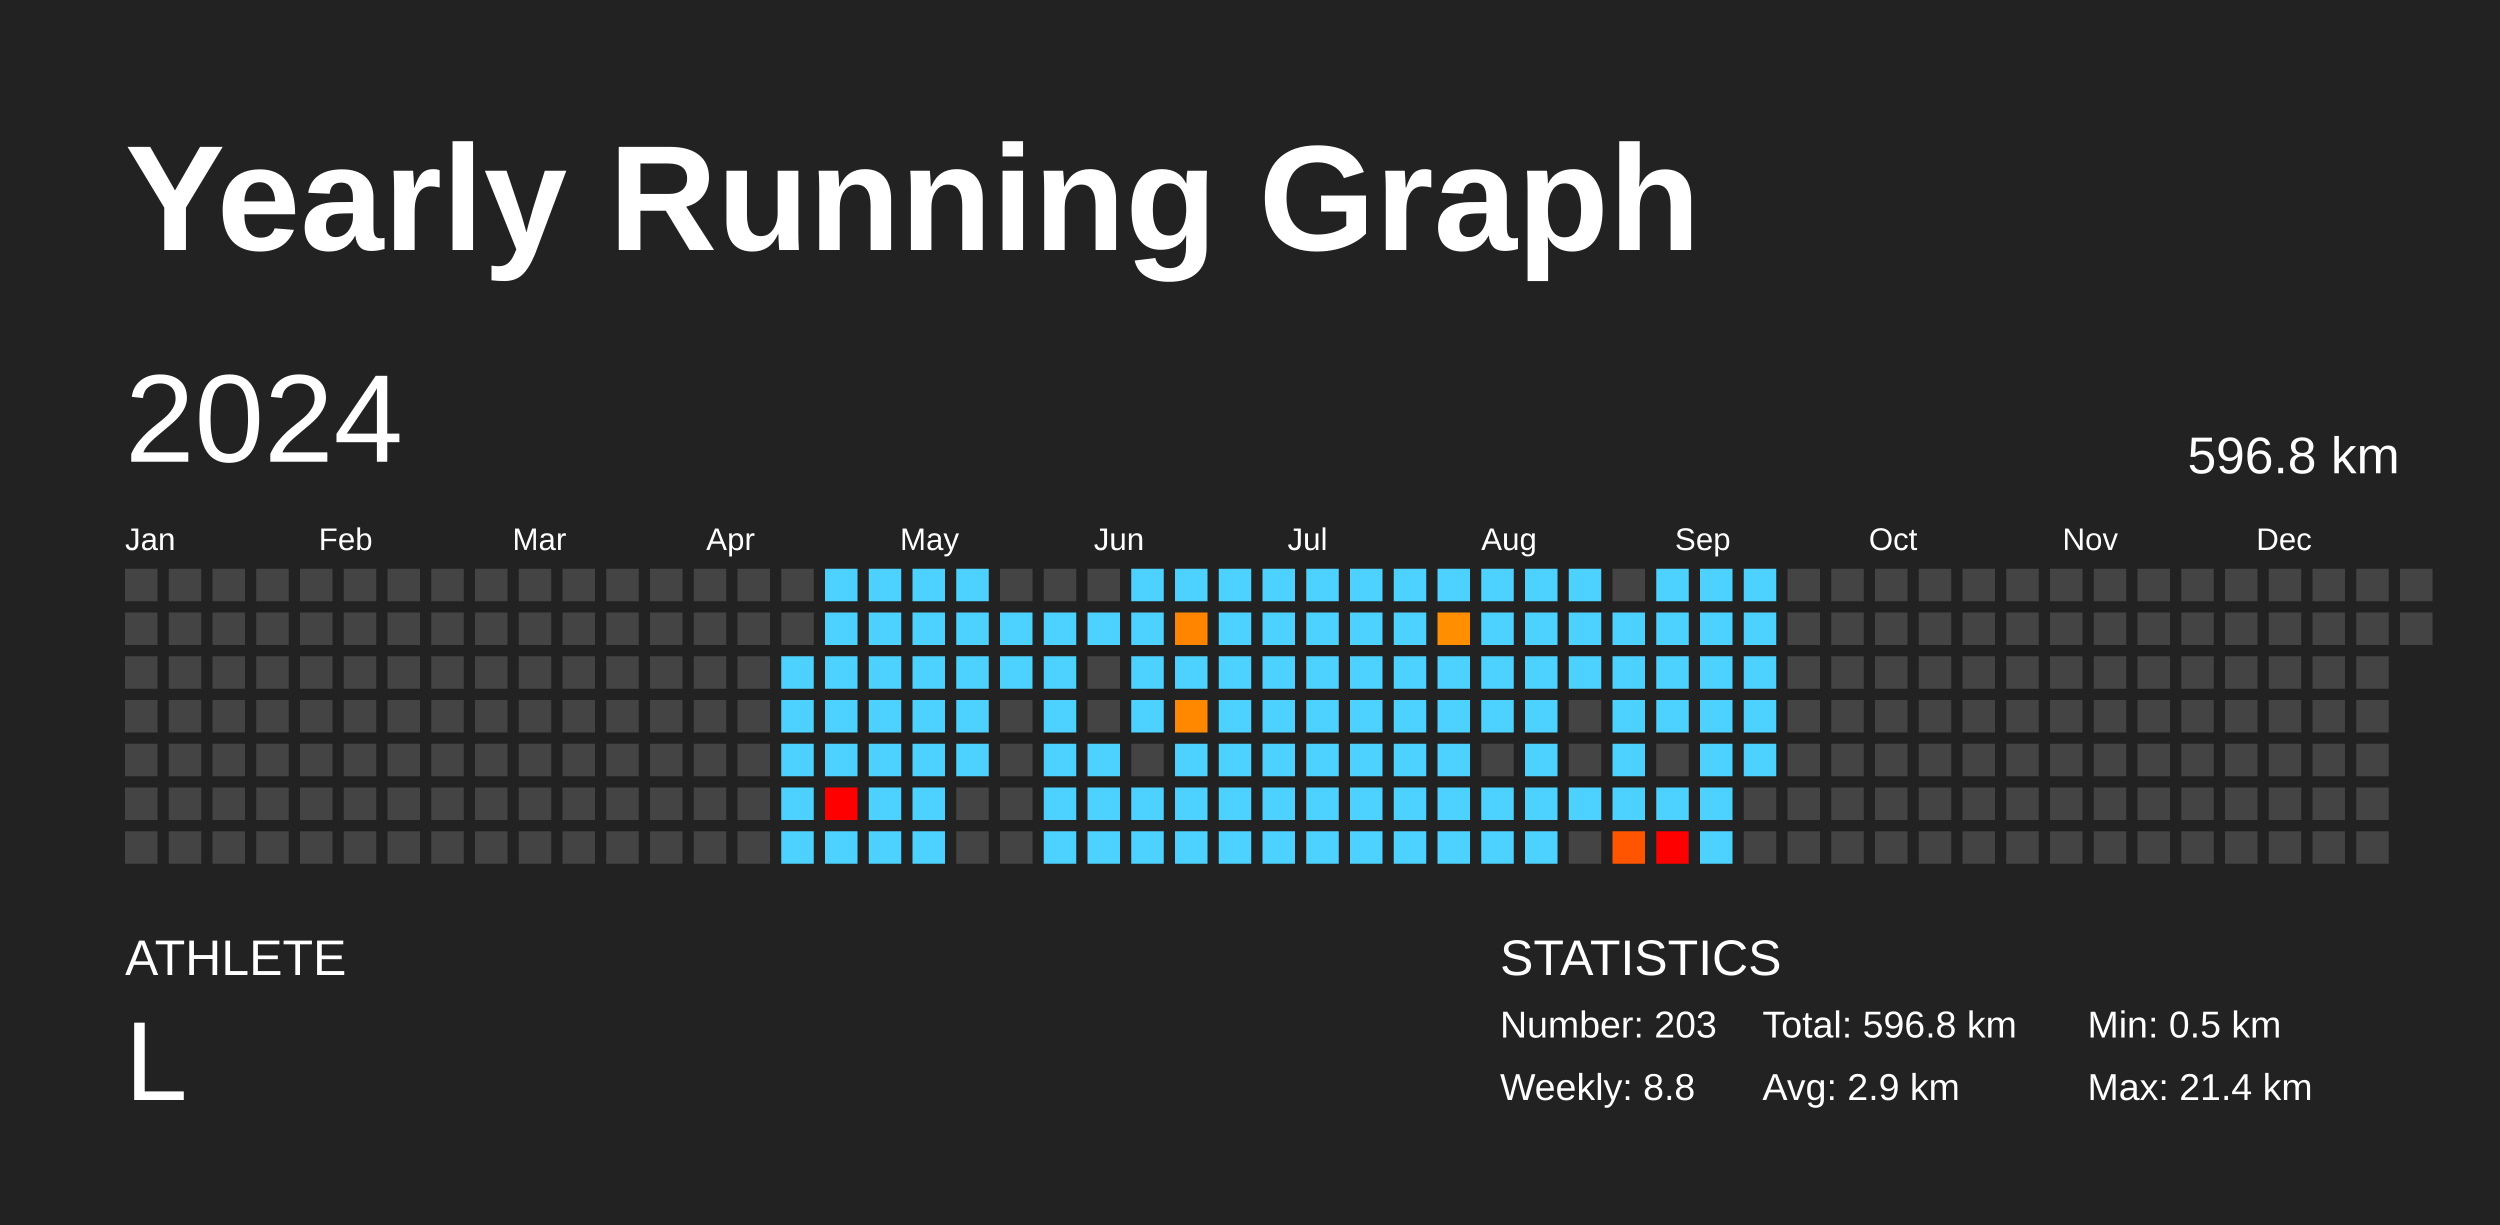
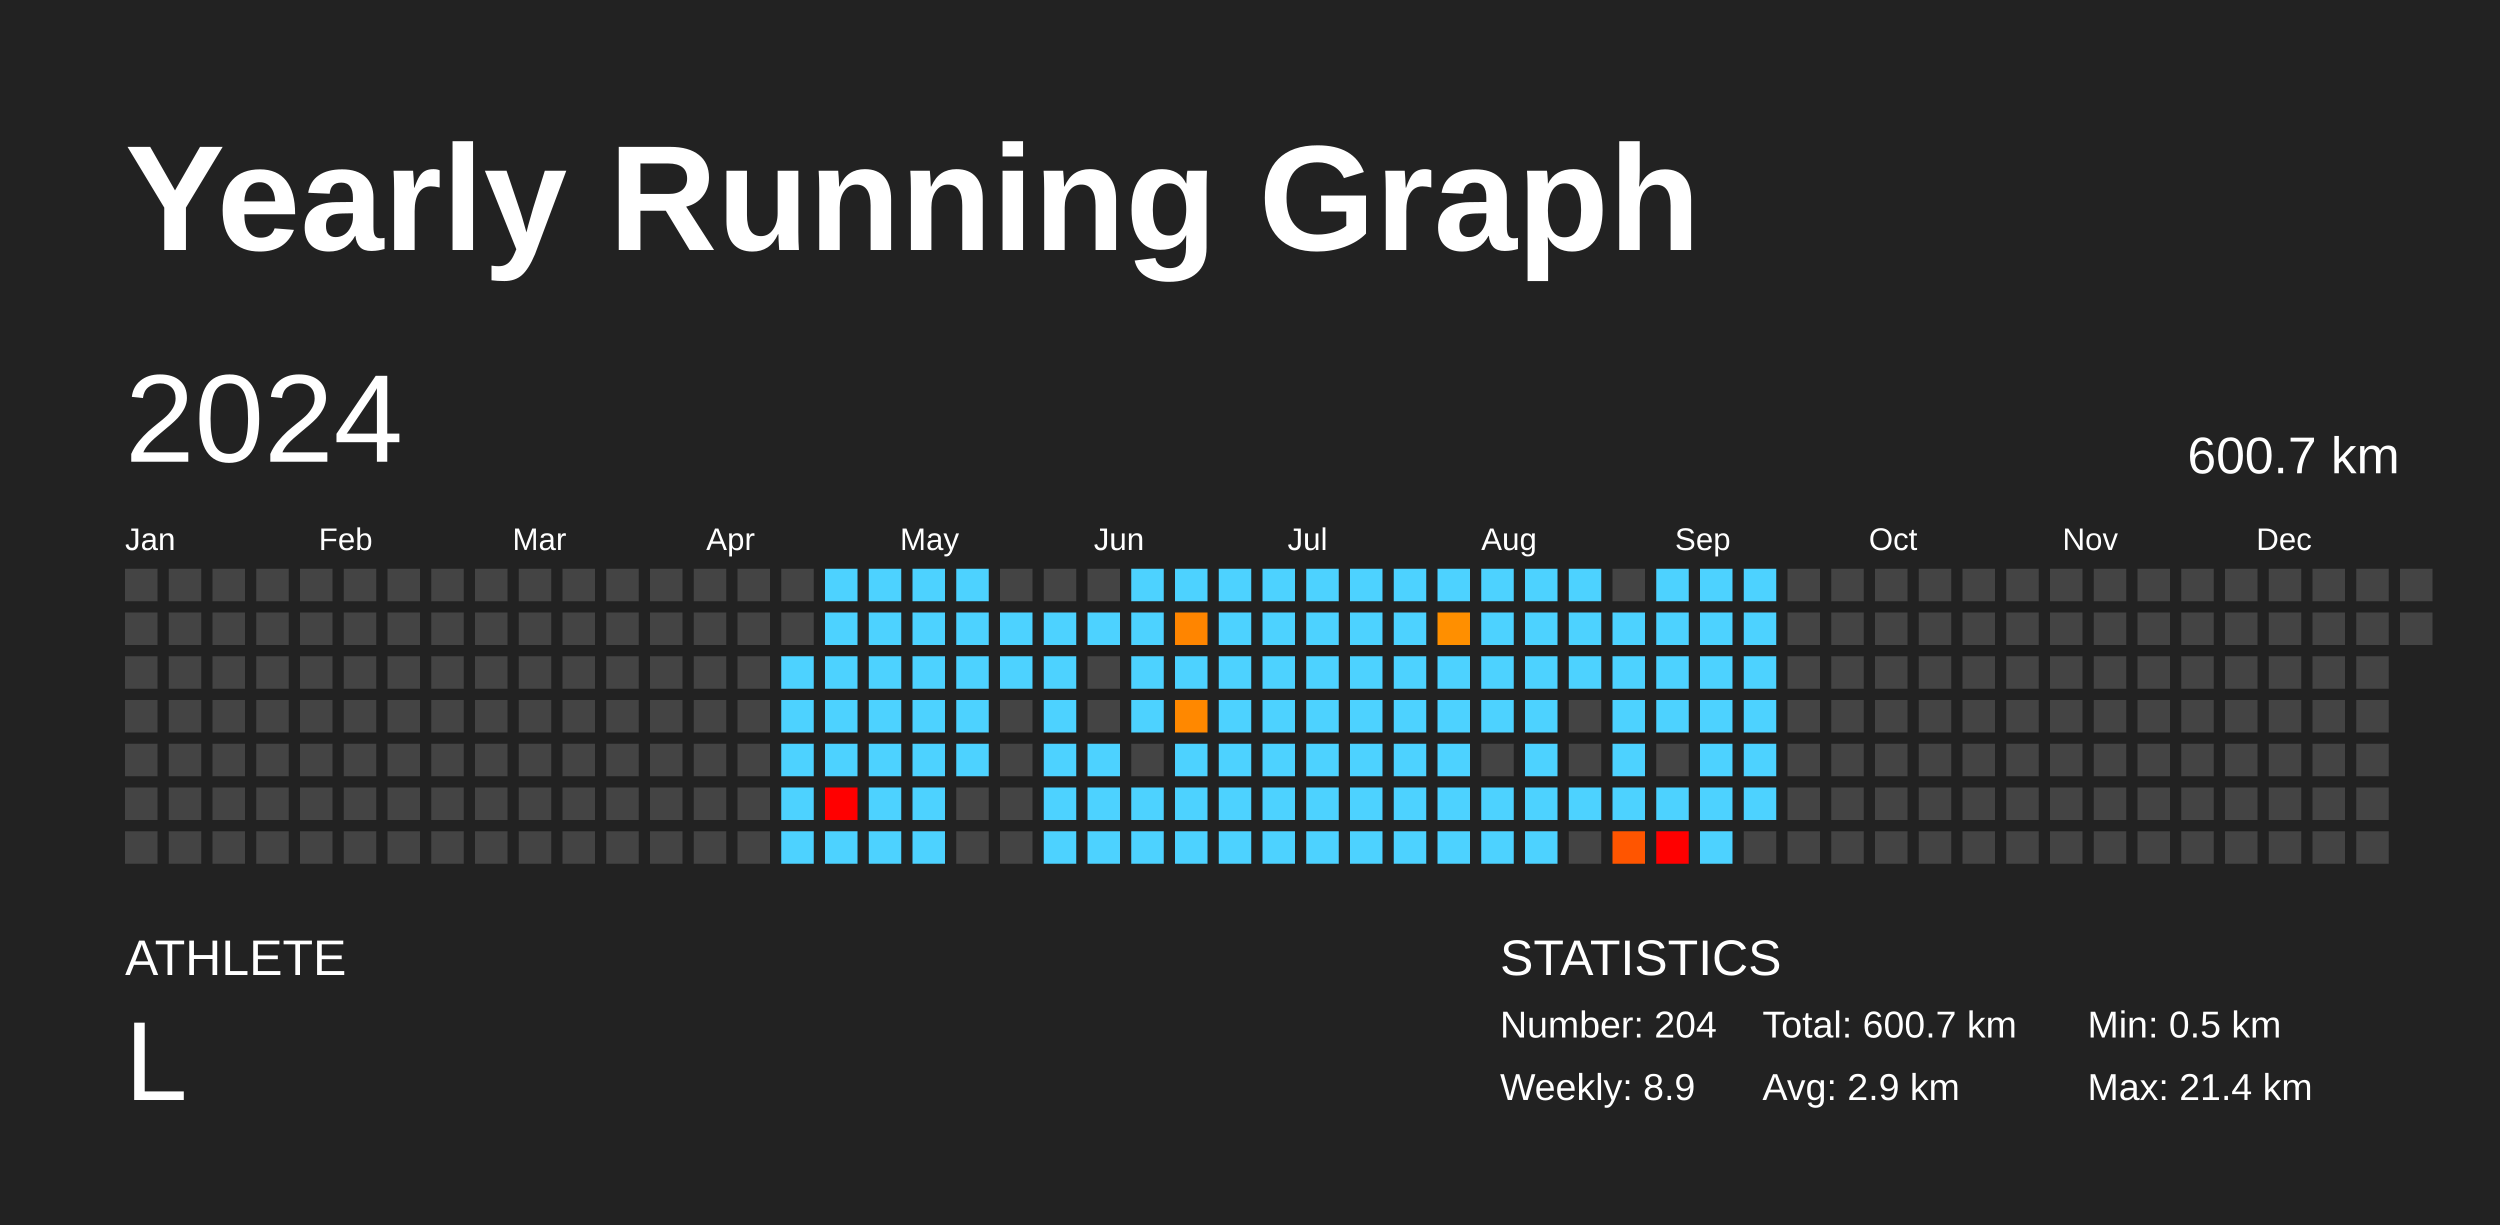
<svg xmlns="http://www.w3.org/2000/svg" baseProfile="full" height="98mm" version="1.1" viewBox="0,0,200,98" width="200mm">
  <defs />
  <rect fill="#222222" height="98" width="200" x="0" y="0" />
  <text fill="#FFFFFF" style="font-size:12px; font-family:Arial; font-weight:bold;" x="10" y="20">Yearly Running Graph</text>
  <text fill="#FFFFFF" style="font-size:4px; font-family:Arial" x="10" y="78">ATHLETE</text>
  <text fill="#FFFFFF" style="font-size:9px; font-family:Arial" x="10" y="88">L</text>
  <text fill="#FFFFFF" style="font-size:4px; font-family:Arial" x="120" y="78">STATISTICS</text>
-   <text fill="#FFFFFF" style="font-size:3px; font-family:Arial" x="120" y="83">Number: 203</text>
-   <text fill="#FFFFFF" style="font-size:3px; font-family:Arial" x="120" y="88">Weekly: 8.8</text>
-   <text fill="#FFFFFF" style="font-size:3px; font-family:Arial" x="141" y="83">Total: 596.8 km</text>
+   <text fill="#FFFFFF" style="font-size:3px; font-family:Arial" x="120" y="83">Number: 204</text>
+   <text fill="#FFFFFF" style="font-size:3px; font-family:Arial" x="120" y="88">Weekly: 8.9</text>
+   <text fill="#FFFFFF" style="font-size:3px; font-family:Arial" x="141" y="83">Total: 600.7 km</text>
  <text fill="#FFFFFF" style="font-size:3px; font-family:Arial" x="141" y="88">Avg: 2.9 km</text>
  <text fill="#FFFFFF" style="font-size:3px; font-family:Arial" x="167" y="83">Min: 0.5 km</text>
  <text fill="#FFFFFF" style="font-size:3px; font-family:Arial" x="167" y="88">Max: 21.4 km</text>
  <text dominant-baseline="hanging" fill="#FFFFFF" style="font-size:10.0px; font-family:Arial;" x="10" y="30">2024</text>
-   <text dominant-baseline="hanging" fill="#FFFFFF" style="font-size:4.125px; font-family:Arial;" x="175" y="35">596.8 km</text>
+   <text dominant-baseline="hanging" fill="#FFFFFF" style="font-size:4.125px; font-family:Arial;" x="175" y="35">600.7 km</text>
  <text fill="#FFFFFF" style="font-size:2.5px; font-family:Arial" x="10.0" y="44">Jan</text>
  <text fill="#FFFFFF" style="font-size:2.5px; font-family:Arial" x="25.5" y="44">Feb</text>
  <text fill="#FFFFFF" style="font-size:2.5px; font-family:Arial" x="41.0" y="44">Mar</text>
  <text fill="#FFFFFF" style="font-size:2.5px; font-family:Arial" x="56.5" y="44">Apr</text>
  <text fill="#FFFFFF" style="font-size:2.5px; font-family:Arial" x="72.0" y="44">May</text>
  <text fill="#FFFFFF" style="font-size:2.5px; font-family:Arial" x="87.5" y="44">Jun</text>
  <text fill="#FFFFFF" style="font-size:2.5px; font-family:Arial" x="103.0" y="44">Jul</text>
  <text fill="#FFFFFF" style="font-size:2.5px; font-family:Arial" x="118.5" y="44">Aug</text>
  <text fill="#FFFFFF" style="font-size:2.5px; font-family:Arial" x="134.0" y="44">Sep</text>
  <text fill="#FFFFFF" style="font-size:2.5px; font-family:Arial" x="149.5" y="44">Oct</text>
  <text fill="#FFFFFF" style="font-size:2.5px; font-family:Arial" x="165.0" y="44">Nov</text>
  <text fill="#FFFFFF" style="font-size:2.5px; font-family:Arial" x="180.5" y="44">Dec</text>
  <rect fill="#444444" height="2.6" width="2.6" x="10.0" y="45.5" />
  <rect fill="#444444" height="2.6" width="2.6" x="10.0" y="49.0" />
  <rect fill="#444444" height="2.6" width="2.6" x="10.0" y="52.5" />
  <rect fill="#444444" height="2.6" width="2.6" x="10.0" y="56.0" />
  <rect fill="#444444" height="2.6" width="2.6" x="10.0" y="59.5" />
  <rect fill="#444444" height="2.6" width="2.6" x="10.0" y="63.0" />
  <rect fill="#444444" height="2.6" width="2.6" x="10.0" y="66.5" />
  <rect fill="#444444" height="2.6" width="2.6" x="13.5" y="45.5" />
  <rect fill="#444444" height="2.6" width="2.6" x="13.5" y="49.0" />
  <rect fill="#444444" height="2.6" width="2.6" x="13.5" y="52.5" />
  <rect fill="#444444" height="2.6" width="2.6" x="13.5" y="56.0" />
  <rect fill="#444444" height="2.6" width="2.6" x="13.5" y="59.5" />
  <rect fill="#444444" height="2.6" width="2.6" x="13.5" y="63.0" />
  <rect fill="#444444" height="2.6" width="2.6" x="13.5" y="66.5" />
  <rect fill="#444444" height="2.6" width="2.6" x="17.0" y="45.5" />
  <rect fill="#444444" height="2.6" width="2.6" x="17.0" y="49.0" />
  <rect fill="#444444" height="2.6" width="2.6" x="17.0" y="52.5" />
  <rect fill="#444444" height="2.6" width="2.6" x="17.0" y="56.0" />
  <rect fill="#444444" height="2.6" width="2.6" x="17.0" y="59.5" />
  <rect fill="#444444" height="2.6" width="2.6" x="17.0" y="63.0" />
  <rect fill="#444444" height="2.6" width="2.6" x="17.0" y="66.5" />
  <rect fill="#444444" height="2.6" width="2.6" x="20.5" y="45.5" />
  <rect fill="#444444" height="2.6" width="2.6" x="20.5" y="49.0" />
  <rect fill="#444444" height="2.6" width="2.6" x="20.5" y="52.5" />
  <rect fill="#444444" height="2.6" width="2.6" x="20.5" y="56.0" />
  <rect fill="#444444" height="2.6" width="2.6" x="20.5" y="59.5" />
  <rect fill="#444444" height="2.6" width="2.6" x="20.5" y="63.0" />
  <rect fill="#444444" height="2.6" width="2.6" x="20.5" y="66.5" />
  <rect fill="#444444" height="2.6" width="2.6" x="24.0" y="45.5" />
  <rect fill="#444444" height="2.6" width="2.6" x="24.0" y="49.0" />
  <rect fill="#444444" height="2.6" width="2.6" x="24.0" y="52.5" />
  <rect fill="#444444" height="2.6" width="2.6" x="24.0" y="56.0" />
  <rect fill="#444444" height="2.6" width="2.6" x="24.0" y="59.5" />
  <rect fill="#444444" height="2.6" width="2.6" x="24.0" y="63.0" />
  <rect fill="#444444" height="2.6" width="2.6" x="24.0" y="66.5" />
  <rect fill="#444444" height="2.6" width="2.6" x="27.5" y="45.5" />
  <rect fill="#444444" height="2.6" width="2.6" x="27.5" y="49.0" />
  <rect fill="#444444" height="2.6" width="2.6" x="27.5" y="52.5" />
  <rect fill="#444444" height="2.6" width="2.6" x="27.5" y="56.0" />
  <rect fill="#444444" height="2.6" width="2.6" x="27.5" y="59.5" />
  <rect fill="#444444" height="2.6" width="2.6" x="27.5" y="63.0" />
  <rect fill="#444444" height="2.6" width="2.6" x="27.5" y="66.5" />
  <rect fill="#444444" height="2.6" width="2.6" x="31.0" y="45.5" />
  <rect fill="#444444" height="2.6" width="2.6" x="31.0" y="49.0" />
  <rect fill="#444444" height="2.6" width="2.6" x="31.0" y="52.5" />
  <rect fill="#444444" height="2.6" width="2.6" x="31.0" y="56.0" />
  <rect fill="#444444" height="2.6" width="2.6" x="31.0" y="59.5" />
  <rect fill="#444444" height="2.6" width="2.6" x="31.0" y="63.0" />
  <rect fill="#444444" height="2.6" width="2.6" x="31.0" y="66.5" />
  <rect fill="#444444" height="2.6" width="2.6" x="34.5" y="45.5" />
  <rect fill="#444444" height="2.6" width="2.6" x="34.5" y="49.0" />
  <rect fill="#444444" height="2.6" width="2.6" x="34.5" y="52.5" />
  <rect fill="#444444" height="2.6" width="2.6" x="34.5" y="56.0" />
  <rect fill="#444444" height="2.6" width="2.6" x="34.5" y="59.5" />
  <rect fill="#444444" height="2.6" width="2.6" x="34.5" y="63.0" />
  <rect fill="#444444" height="2.6" width="2.6" x="34.5" y="66.5" />
  <rect fill="#444444" height="2.6" width="2.6" x="38.0" y="45.5" />
  <rect fill="#444444" height="2.6" width="2.6" x="38.0" y="49.0" />
  <rect fill="#444444" height="2.6" width="2.6" x="38.0" y="52.5" />
  <rect fill="#444444" height="2.6" width="2.6" x="38.0" y="56.0" />
  <rect fill="#444444" height="2.6" width="2.6" x="38.0" y="59.5" />
  <rect fill="#444444" height="2.6" width="2.6" x="38.0" y="63.0" />
  <rect fill="#444444" height="2.6" width="2.6" x="38.0" y="66.5" />
  <rect fill="#444444" height="2.6" width="2.6" x="41.5" y="45.5" />
  <rect fill="#444444" height="2.6" width="2.6" x="41.5" y="49.0" />
  <rect fill="#444444" height="2.6" width="2.6" x="41.5" y="52.5" />
  <rect fill="#444444" height="2.6" width="2.6" x="41.5" y="56.0" />
  <rect fill="#444444" height="2.6" width="2.6" x="41.5" y="59.5" />
  <rect fill="#444444" height="2.6" width="2.6" x="41.5" y="63.0" />
  <rect fill="#444444" height="2.6" width="2.6" x="41.5" y="66.5" />
  <rect fill="#444444" height="2.6" width="2.6" x="45.0" y="45.5" />
  <rect fill="#444444" height="2.6" width="2.6" x="45.0" y="49.0" />
  <rect fill="#444444" height="2.6" width="2.6" x="45.0" y="52.5" />
  <rect fill="#444444" height="2.6" width="2.6" x="45.0" y="56.0" />
  <rect fill="#444444" height="2.6" width="2.6" x="45.0" y="59.5" />
  <rect fill="#444444" height="2.6" width="2.6" x="45.0" y="63.0" />
  <rect fill="#444444" height="2.6" width="2.6" x="45.0" y="66.5" />
  <rect fill="#444444" height="2.6" width="2.6" x="48.5" y="45.5" />
  <rect fill="#444444" height="2.6" width="2.6" x="48.5" y="49.0" />
  <rect fill="#444444" height="2.6" width="2.6" x="48.5" y="52.5" />
  <rect fill="#444444" height="2.6" width="2.6" x="48.5" y="56.0" />
  <rect fill="#444444" height="2.6" width="2.6" x="48.5" y="59.5" />
  <rect fill="#444444" height="2.6" width="2.6" x="48.5" y="63.0" />
  <rect fill="#444444" height="2.6" width="2.6" x="48.5" y="66.5" />
  <rect fill="#444444" height="2.6" width="2.6" x="52.0" y="45.5" />
  <rect fill="#444444" height="2.6" width="2.6" x="52.0" y="49.0" />
  <rect fill="#444444" height="2.6" width="2.6" x="52.0" y="52.5" />
  <rect fill="#444444" height="2.6" width="2.6" x="52.0" y="56.0" />
  <rect fill="#444444" height="2.6" width="2.6" x="52.0" y="59.5" />
  <rect fill="#444444" height="2.6" width="2.6" x="52.0" y="63.0" />
  <rect fill="#444444" height="2.6" width="2.6" x="52.0" y="66.5" />
  <rect fill="#444444" height="2.6" width="2.6" x="55.5" y="45.5" />
  <rect fill="#444444" height="2.6" width="2.6" x="55.5" y="49.0" />
  <rect fill="#444444" height="2.6" width="2.6" x="55.5" y="52.5" />
  <rect fill="#444444" height="2.6" width="2.6" x="55.5" y="56.0" />
  <rect fill="#444444" height="2.6" width="2.6" x="55.5" y="59.5" />
  <rect fill="#444444" height="2.6" width="2.6" x="55.5" y="63.0" />
  <rect fill="#444444" height="2.6" width="2.6" x="55.5" y="66.5" />
  <rect fill="#444444" height="2.6" width="2.6" x="59.0" y="45.5" />
  <rect fill="#444444" height="2.6" width="2.6" x="59.0" y="49.0" />
  <rect fill="#444444" height="2.6" width="2.6" x="59.0" y="52.5" />
  <rect fill="#444444" height="2.6" width="2.6" x="59.0" y="56.0" />
  <rect fill="#444444" height="2.6" width="2.6" x="59.0" y="59.5" />
  <rect fill="#444444" height="2.6" width="2.6" x="59.0" y="63.0" />
  <rect fill="#444444" height="2.6" width="2.6" x="59.0" y="66.5" />
  <rect fill="#444444" height="2.6" width="2.6" x="62.5" y="45.5" />
  <rect fill="#444444" height="2.6" width="2.6" x="62.5" y="49.0" />
  <rect fill="#4dd2ff" height="2.6" width="2.6" x="62.5" y="52.5" />
  <rect fill="#4dd2ff" height="2.6" width="2.6" x="62.5" y="56.0" />
  <rect fill="#4dd2ff" height="2.6" width="2.6" x="62.5" y="59.5" />
  <rect fill="#4dd2ff" height="2.6" width="2.6" x="62.5" y="63.0" />
  <rect fill="#4dd2ff" height="2.6" width="2.6" x="62.5" y="66.5" />
  <rect fill="#4dd2ff" height="2.6" width="2.6" x="66.0" y="45.5" />
  <rect fill="#4dd2ff" height="2.6" width="2.6" x="66.0" y="49.0" />
  <rect fill="#4dd2ff" height="2.6" width="2.6" x="66.0" y="52.5" />
  <rect fill="#4dd2ff" height="2.6" width="2.6" x="66.0" y="56.0" />
  <rect fill="#4dd2ff" height="2.6" width="2.6" x="66.0" y="59.5" />
  <rect fill="red" height="2.6" width="2.6" x="66.0" y="63.0" />
  <rect fill="#4dd2ff" height="2.6" width="2.6" x="66.0" y="66.5" />
  <rect fill="#4dd2ff" height="2.6" width="2.6" x="69.5" y="45.5" />
  <rect fill="#4dd2ff" height="2.6" width="2.6" x="69.5" y="49.0" />
  <rect fill="#4dd2ff" height="2.6" width="2.6" x="69.5" y="52.5" />
  <rect fill="#4dd2ff" height="2.6" width="2.6" x="69.5" y="56.0" />
  <rect fill="#4dd2ff" height="2.6" width="2.6" x="69.5" y="59.5" />
  <rect fill="#4dd2ff" height="2.6" width="2.6" x="69.5" y="63.0" />
  <rect fill="#4dd2ff" height="2.6" width="2.6" x="69.5" y="66.5" />
  <rect fill="#4dd2ff" height="2.6" width="2.6" x="73.0" y="45.5" />
  <rect fill="#4dd2ff" height="2.6" width="2.6" x="73.0" y="49.0" />
  <rect fill="#4dd2ff" height="2.6" width="2.6" x="73.0" y="52.5" />
  <rect fill="#4dd2ff" height="2.6" width="2.6" x="73.0" y="56.0" />
  <rect fill="#4dd2ff" height="2.6" width="2.6" x="73.0" y="59.5" />
  <rect fill="#4dd2ff" height="2.6" width="2.6" x="73.0" y="63.0" />
  <rect fill="#4dd2ff" height="2.6" width="2.6" x="73.0" y="66.5" />
  <rect fill="#4dd2ff" height="2.6" width="2.6" x="76.5" y="45.5" />
  <rect fill="#4dd2ff" height="2.6" width="2.6" x="76.5" y="49.0" />
  <rect fill="#4dd2ff" height="2.6" width="2.6" x="76.5" y="52.5" />
  <rect fill="#4dd2ff" height="2.6" width="2.6" x="76.5" y="56.0" />
  <rect fill="#4dd2ff" height="2.6" width="2.6" x="76.5" y="59.5" />
  <rect fill="#444444" height="2.6" width="2.6" x="76.5" y="63.0" />
  <rect fill="#444444" height="2.6" width="2.6" x="76.5" y="66.5" />
  <rect fill="#444444" height="2.6" width="2.6" x="80.0" y="45.5" />
  <rect fill="#4dd2ff" height="2.6" width="2.6" x="80.0" y="49.0" />
  <rect fill="#4dd2ff" height="2.6" width="2.6" x="80.0" y="52.5" />
  <rect fill="#444444" height="2.6" width="2.6" x="80.0" y="56.0" />
  <rect fill="#444444" height="2.6" width="2.6" x="80.0" y="59.5" />
  <rect fill="#444444" height="2.6" width="2.6" x="80.0" y="63.0" />
  <rect fill="#444444" height="2.6" width="2.6" x="80.0" y="66.5" />
  <rect fill="#444444" height="2.6" width="2.6" x="83.5" y="45.5" />
  <rect fill="#4dd2ff" height="2.6" width="2.6" x="83.5" y="49.0" />
  <rect fill="#4dd2ff" height="2.6" width="2.6" x="83.5" y="52.5" />
  <rect fill="#4dd2ff" height="2.6" width="2.6" x="83.5" y="56.0" />
  <rect fill="#4dd2ff" height="2.6" width="2.6" x="83.5" y="59.5" />
  <rect fill="#4dd2ff" height="2.6" width="2.6" x="83.5" y="63.0" />
  <rect fill="#4dd2ff" height="2.6" width="2.6" x="83.5" y="66.5" />
  <rect fill="#444444" height="2.6" width="2.6" x="87.0" y="45.5" />
  <rect fill="#4dd2ff" height="2.6" width="2.6" x="87.0" y="49.0" />
  <rect fill="#444444" height="2.6" width="2.6" x="87.0" y="52.5" />
  <rect fill="#444444" height="2.6" width="2.6" x="87.0" y="56.0" />
  <rect fill="#4dd2ff" height="2.6" width="2.6" x="87.0" y="59.5" />
  <rect fill="#4dd2ff" height="2.6" width="2.6" x="87.0" y="63.0" />
  <rect fill="#4dd2ff" height="2.6" width="2.6" x="87.0" y="66.5" />
  <rect fill="#4dd2ff" height="2.6" width="2.6" x="90.5" y="45.5" />
  <rect fill="#4dd2ff" height="2.6" width="2.6" x="90.5" y="49.0" />
  <rect fill="#4dd2ff" height="2.6" width="2.6" x="90.5" y="52.5" />
  <rect fill="#4dd2ff" height="2.6" width="2.6" x="90.5" y="56.0" />
  <rect fill="#444444" height="2.6" width="2.6" x="90.5" y="59.5" />
  <rect fill="#4dd2ff" height="2.6" width="2.6" x="90.5" y="63.0" />
  <rect fill="#4dd2ff" height="2.6" width="2.6" x="90.5" y="66.5" />
  <rect fill="#4dd2ff" height="2.6" width="2.6" x="94.0" y="45.5" />
  <rect fill="#ff8500" height="2.6" width="2.6" x="94.0" y="49.0" />
  <rect fill="#4dd2ff" height="2.6" width="2.6" x="94.0" y="52.5" />
  <rect fill="#ff8800" height="2.6" width="2.6" x="94.0" y="56.0" />
  <rect fill="#4dd2ff" height="2.6" width="2.6" x="94.0" y="59.5" />
  <rect fill="#4dd2ff" height="2.6" width="2.6" x="94.0" y="63.0" />
  <rect fill="#4dd2ff" height="2.6" width="2.6" x="94.0" y="66.5" />
  <rect fill="#4dd2ff" height="2.6" width="2.6" x="97.5" y="45.5" />
  <rect fill="#4dd2ff" height="2.6" width="2.6" x="97.5" y="49.0" />
  <rect fill="#4dd2ff" height="2.6" width="2.6" x="97.5" y="52.5" />
  <rect fill="#4dd2ff" height="2.6" width="2.6" x="97.5" y="56.0" />
  <rect fill="#4dd2ff" height="2.6" width="2.6" x="97.5" y="59.5" />
  <rect fill="#4dd2ff" height="2.6" width="2.6" x="97.5" y="63.0" />
  <rect fill="#4dd2ff" height="2.6" width="2.6" x="97.5" y="66.5" />
  <rect fill="#4dd2ff" height="2.6" width="2.6" x="101.0" y="45.5" />
  <rect fill="#4dd2ff" height="2.6" width="2.6" x="101.0" y="49.0" />
  <rect fill="#4dd2ff" height="2.6" width="2.6" x="101.0" y="52.5" />
  <rect fill="#4dd2ff" height="2.6" width="2.6" x="101.0" y="56.0" />
  <rect fill="#4dd2ff" height="2.6" width="2.6" x="101.0" y="59.5" />
  <rect fill="#4dd2ff" height="2.6" width="2.6" x="101.0" y="63.0" />
  <rect fill="#4dd2ff" height="2.6" width="2.6" x="101.0" y="66.5" />
  <rect fill="#4dd2ff" height="2.6" width="2.6" x="104.5" y="45.5" />
  <rect fill="#4dd2ff" height="2.6" width="2.6" x="104.5" y="49.0" />
  <rect fill="#4dd2ff" height="2.6" width="2.6" x="104.5" y="52.5" />
  <rect fill="#4dd2ff" height="2.6" width="2.6" x="104.5" y="56.0" />
  <rect fill="#4dd2ff" height="2.6" width="2.6" x="104.5" y="59.5" />
  <rect fill="#4dd2ff" height="2.6" width="2.6" x="104.5" y="63.0" />
  <rect fill="#4dd2ff" height="2.6" width="2.6" x="104.5" y="66.5" />
  <rect fill="#4dd2ff" height="2.6" width="2.6" x="108.0" y="45.5" />
  <rect fill="#4dd2ff" height="2.6" width="2.6" x="108.0" y="49.0" />
  <rect fill="#4dd2ff" height="2.6" width="2.6" x="108.0" y="52.5" />
  <rect fill="#4dd2ff" height="2.6" width="2.6" x="108.0" y="56.0" />
  <rect fill="#4dd2ff" height="2.6" width="2.6" x="108.0" y="59.5" />
  <rect fill="#4dd2ff" height="2.6" width="2.6" x="108.0" y="63.0" />
  <rect fill="#4dd2ff" height="2.6" width="2.6" x="108.0" y="66.5" />
  <rect fill="#4dd2ff" height="2.6" width="2.6" x="111.5" y="45.5" />
  <rect fill="#4dd2ff" height="2.6" width="2.6" x="111.5" y="49.0" />
  <rect fill="#4dd2ff" height="2.6" width="2.6" x="111.5" y="52.5" />
  <rect fill="#4dd2ff" height="2.6" width="2.6" x="111.5" y="56.0" />
  <rect fill="#4dd2ff" height="2.6" width="2.6" x="111.5" y="59.5" />
  <rect fill="#4dd2ff" height="2.6" width="2.6" x="111.5" y="63.0" />
  <rect fill="#4dd2ff" height="2.6" width="2.6" x="111.5" y="66.5" />
  <rect fill="#4dd2ff" height="2.6" width="2.6" x="115.0" y="45.5" />
  <rect fill="#ff8f00" height="2.6" width="2.6" x="115.0" y="49.0" />
  <rect fill="#4dd2ff" height="2.6" width="2.6" x="115.0" y="52.5" />
  <rect fill="#4dd2ff" height="2.6" width="2.6" x="115.0" y="56.0" />
  <rect fill="#4dd2ff" height="2.6" width="2.6" x="115.0" y="59.5" />
  <rect fill="#4dd2ff" height="2.6" width="2.6" x="115.0" y="63.0" />
  <rect fill="#4dd2ff" height="2.6" width="2.6" x="115.0" y="66.5" />
  <rect fill="#4dd2ff" height="2.6" width="2.6" x="118.5" y="45.5" />
  <rect fill="#4dd2ff" height="2.6" width="2.6" x="118.5" y="49.0" />
  <rect fill="#4dd2ff" height="2.6" width="2.6" x="118.5" y="52.5" />
  <rect fill="#4dd2ff" height="2.6" width="2.6" x="118.5" y="56.0" />
  <rect fill="#444444" height="2.6" width="2.6" x="118.5" y="59.5" />
  <rect fill="#4dd2ff" height="2.6" width="2.6" x="118.5" y="63.0" />
  <rect fill="#4dd2ff" height="2.6" width="2.6" x="118.5" y="66.5" />
  <rect fill="#4dd2ff" height="2.6" width="2.6" x="122.0" y="45.5" />
  <rect fill="#4dd2ff" height="2.6" width="2.6" x="122.0" y="49.0" />
  <rect fill="#4dd2ff" height="2.6" width="2.6" x="122.0" y="52.5" />
  <rect fill="#4dd2ff" height="2.6" width="2.6" x="122.0" y="56.0" />
  <rect fill="#4dd2ff" height="2.6" width="2.6" x="122.0" y="59.5" />
  <rect fill="#4dd2ff" height="2.6" width="2.6" x="122.0" y="63.0" />
  <rect fill="#4dd2ff" height="2.6" width="2.6" x="122.0" y="66.5" />
  <rect fill="#4dd2ff" height="2.6" width="2.6" x="125.5" y="45.5" />
  <rect fill="#4dd2ff" height="2.6" width="2.6" x="125.5" y="49.0" />
  <rect fill="#4dd2ff" height="2.6" width="2.6" x="125.5" y="52.5" />
  <rect fill="#444444" height="2.6" width="2.6" x="125.5" y="56.0" />
  <rect fill="#444444" height="2.6" width="2.6" x="125.5" y="59.5" />
  <rect fill="#4dd2ff" height="2.6" width="2.6" x="125.5" y="63.0" />
  <rect fill="#444444" height="2.6" width="2.6" x="125.5" y="66.5" />
  <rect fill="#444444" height="2.6" width="2.6" x="129.0" y="45.5" />
  <rect fill="#4dd2ff" height="2.6" width="2.6" x="129.0" y="49.0" />
  <rect fill="#4dd2ff" height="2.6" width="2.6" x="129.0" y="52.5" />
  <rect fill="#4dd2ff" height="2.6" width="2.6" x="129.0" y="56.0" />
  <rect fill="#4dd2ff" height="2.6" width="2.6" x="129.0" y="59.5" />
  <rect fill="#4dd2ff" height="2.6" width="2.6" x="129.0" y="63.0" />
  <rect fill="#ff5500" height="2.6" width="2.6" x="129.0" y="66.5" />
  <rect fill="#4dd2ff" height="2.6" width="2.6" x="132.5" y="45.5" />
  <rect fill="#4dd2ff" height="2.6" width="2.6" x="132.5" y="49.0" />
  <rect fill="#4dd2ff" height="2.6" width="2.6" x="132.5" y="52.5" />
  <rect fill="#4dd2ff" height="2.6" width="2.6" x="132.5" y="56.0" />
  <rect fill="#444444" height="2.6" width="2.6" x="132.5" y="59.5" />
  <rect fill="#4dd2ff" height="2.6" width="2.6" x="132.5" y="63.0" />
  <rect fill="red" height="2.6" width="2.6" x="132.5" y="66.5" />
  <rect fill="#4dd2ff" height="2.6" width="2.6" x="136.0" y="45.5" />
  <rect fill="#4dd2ff" height="2.6" width="2.6" x="136.0" y="49.0" />
  <rect fill="#4dd2ff" height="2.6" width="2.6" x="136.0" y="52.5" />
  <rect fill="#4dd2ff" height="2.6" width="2.6" x="136.0" y="56.0" />
  <rect fill="#4dd2ff" height="2.6" width="2.6" x="136.0" y="59.5" />
  <rect fill="#4dd2ff" height="2.6" width="2.6" x="136.0" y="63.0" />
  <rect fill="#4dd2ff" height="2.6" width="2.6" x="136.0" y="66.5" />
  <rect fill="#4dd2ff" height="2.6" width="2.6" x="139.5" y="45.5" />
  <rect fill="#4dd2ff" height="2.6" width="2.6" x="139.5" y="49.0" />
  <rect fill="#4dd2ff" height="2.6" width="2.6" x="139.5" y="52.5" />
  <rect fill="#4dd2ff" height="2.6" width="2.6" x="139.5" y="56.0" />
  <rect fill="#4dd2ff" height="2.6" width="2.6" x="139.5" y="59.5" />
-   <rect fill="#444444" height="2.6" width="2.6" x="139.5" y="63.0" />
+   <rect fill="#4dd2ff" height="2.6" width="2.6" x="139.5" y="63.0" />
  <rect fill="#444444" height="2.6" width="2.6" x="139.5" y="66.5" />
  <rect fill="#444444" height="2.6" width="2.6" x="143.0" y="45.5" />
  <rect fill="#444444" height="2.6" width="2.6" x="143.0" y="49.0" />
  <rect fill="#444444" height="2.6" width="2.6" x="143.0" y="52.5" />
  <rect fill="#444444" height="2.6" width="2.6" x="143.0" y="56.0" />
  <rect fill="#444444" height="2.6" width="2.6" x="143.0" y="59.5" />
  <rect fill="#444444" height="2.6" width="2.6" x="143.0" y="63.0" />
  <rect fill="#444444" height="2.6" width="2.6" x="143.0" y="66.5" />
  <rect fill="#444444" height="2.6" width="2.6" x="146.5" y="45.5" />
  <rect fill="#444444" height="2.6" width="2.6" x="146.5" y="49.0" />
  <rect fill="#444444" height="2.6" width="2.6" x="146.5" y="52.5" />
  <rect fill="#444444" height="2.6" width="2.6" x="146.5" y="56.0" />
  <rect fill="#444444" height="2.6" width="2.6" x="146.5" y="59.5" />
  <rect fill="#444444" height="2.6" width="2.6" x="146.5" y="63.0" />
  <rect fill="#444444" height="2.6" width="2.6" x="146.5" y="66.5" />
  <rect fill="#444444" height="2.6" width="2.6" x="150.0" y="45.5" />
  <rect fill="#444444" height="2.6" width="2.6" x="150.0" y="49.0" />
  <rect fill="#444444" height="2.6" width="2.6" x="150.0" y="52.5" />
  <rect fill="#444444" height="2.6" width="2.6" x="150.0" y="56.0" />
  <rect fill="#444444" height="2.6" width="2.6" x="150.0" y="59.5" />
  <rect fill="#444444" height="2.6" width="2.6" x="150.0" y="63.0" />
  <rect fill="#444444" height="2.6" width="2.6" x="150.0" y="66.5" />
  <rect fill="#444444" height="2.6" width="2.6" x="153.5" y="45.5" />
  <rect fill="#444444" height="2.6" width="2.6" x="153.5" y="49.0" />
  <rect fill="#444444" height="2.6" width="2.6" x="153.5" y="52.5" />
  <rect fill="#444444" height="2.6" width="2.6" x="153.5" y="56.0" />
  <rect fill="#444444" height="2.6" width="2.6" x="153.5" y="59.5" />
  <rect fill="#444444" height="2.6" width="2.6" x="153.5" y="63.0" />
  <rect fill="#444444" height="2.6" width="2.6" x="153.5" y="66.5" />
  <rect fill="#444444" height="2.6" width="2.6" x="157.0" y="45.5" />
  <rect fill="#444444" height="2.6" width="2.6" x="157.0" y="49.0" />
  <rect fill="#444444" height="2.6" width="2.6" x="157.0" y="52.5" />
  <rect fill="#444444" height="2.6" width="2.6" x="157.0" y="56.0" />
  <rect fill="#444444" height="2.6" width="2.6" x="157.0" y="59.5" />
  <rect fill="#444444" height="2.6" width="2.6" x="157.0" y="63.0" />
  <rect fill="#444444" height="2.6" width="2.6" x="157.0" y="66.5" />
  <rect fill="#444444" height="2.6" width="2.6" x="160.5" y="45.5" />
  <rect fill="#444444" height="2.6" width="2.6" x="160.5" y="49.0" />
  <rect fill="#444444" height="2.6" width="2.6" x="160.5" y="52.5" />
  <rect fill="#444444" height="2.6" width="2.6" x="160.5" y="56.0" />
  <rect fill="#444444" height="2.6" width="2.6" x="160.5" y="59.5" />
  <rect fill="#444444" height="2.6" width="2.6" x="160.5" y="63.0" />
  <rect fill="#444444" height="2.6" width="2.6" x="160.5" y="66.5" />
  <rect fill="#444444" height="2.6" width="2.6" x="164.0" y="45.5" />
  <rect fill="#444444" height="2.6" width="2.6" x="164.0" y="49.0" />
  <rect fill="#444444" height="2.6" width="2.6" x="164.0" y="52.5" />
  <rect fill="#444444" height="2.6" width="2.6" x="164.0" y="56.0" />
  <rect fill="#444444" height="2.6" width="2.6" x="164.0" y="59.5" />
  <rect fill="#444444" height="2.6" width="2.6" x="164.0" y="63.0" />
  <rect fill="#444444" height="2.6" width="2.6" x="164.0" y="66.5" />
  <rect fill="#444444" height="2.6" width="2.6" x="167.5" y="45.5" />
  <rect fill="#444444" height="2.6" width="2.6" x="167.5" y="49.0" />
  <rect fill="#444444" height="2.6" width="2.6" x="167.5" y="52.5" />
  <rect fill="#444444" height="2.6" width="2.6" x="167.5" y="56.0" />
  <rect fill="#444444" height="2.6" width="2.6" x="167.5" y="59.5" />
  <rect fill="#444444" height="2.6" width="2.6" x="167.5" y="63.0" />
  <rect fill="#444444" height="2.6" width="2.6" x="167.5" y="66.5" />
  <rect fill="#444444" height="2.6" width="2.6" x="171.0" y="45.5" />
  <rect fill="#444444" height="2.6" width="2.6" x="171.0" y="49.0" />
  <rect fill="#444444" height="2.6" width="2.6" x="171.0" y="52.5" />
  <rect fill="#444444" height="2.6" width="2.6" x="171.0" y="56.0" />
  <rect fill="#444444" height="2.6" width="2.6" x="171.0" y="59.5" />
  <rect fill="#444444" height="2.6" width="2.6" x="171.0" y="63.0" />
  <rect fill="#444444" height="2.6" width="2.6" x="171.0" y="66.5" />
  <rect fill="#444444" height="2.6" width="2.6" x="174.5" y="45.5" />
  <rect fill="#444444" height="2.6" width="2.6" x="174.5" y="49.0" />
  <rect fill="#444444" height="2.6" width="2.6" x="174.5" y="52.5" />
  <rect fill="#444444" height="2.6" width="2.6" x="174.5" y="56.0" />
  <rect fill="#444444" height="2.6" width="2.6" x="174.5" y="59.5" />
  <rect fill="#444444" height="2.6" width="2.6" x="174.5" y="63.0" />
  <rect fill="#444444" height="2.6" width="2.6" x="174.5" y="66.5" />
  <rect fill="#444444" height="2.6" width="2.6" x="178.0" y="45.5" />
  <rect fill="#444444" height="2.6" width="2.6" x="178.0" y="49.0" />
  <rect fill="#444444" height="2.6" width="2.6" x="178.0" y="52.5" />
  <rect fill="#444444" height="2.6" width="2.6" x="178.0" y="56.0" />
  <rect fill="#444444" height="2.6" width="2.6" x="178.0" y="59.5" />
  <rect fill="#444444" height="2.6" width="2.6" x="178.0" y="63.0" />
  <rect fill="#444444" height="2.6" width="2.6" x="178.0" y="66.5" />
  <rect fill="#444444" height="2.6" width="2.6" x="181.5" y="45.5" />
  <rect fill="#444444" height="2.6" width="2.6" x="181.5" y="49.0" />
  <rect fill="#444444" height="2.6" width="2.6" x="181.5" y="52.5" />
  <rect fill="#444444" height="2.6" width="2.6" x="181.5" y="56.0" />
  <rect fill="#444444" height="2.6" width="2.6" x="181.5" y="59.5" />
  <rect fill="#444444" height="2.6" width="2.6" x="181.5" y="63.0" />
  <rect fill="#444444" height="2.6" width="2.6" x="181.5" y="66.5" />
  <rect fill="#444444" height="2.6" width="2.6" x="185.0" y="45.5" />
  <rect fill="#444444" height="2.6" width="2.6" x="185.0" y="49.0" />
  <rect fill="#444444" height="2.6" width="2.6" x="185.0" y="52.5" />
  <rect fill="#444444" height="2.6" width="2.6" x="185.0" y="56.0" />
  <rect fill="#444444" height="2.6" width="2.6" x="185.0" y="59.5" />
  <rect fill="#444444" height="2.6" width="2.6" x="185.0" y="63.0" />
  <rect fill="#444444" height="2.6" width="2.6" x="185.0" y="66.5" />
  <rect fill="#444444" height="2.6" width="2.6" x="188.5" y="45.5" />
  <rect fill="#444444" height="2.6" width="2.6" x="188.5" y="49.0" />
  <rect fill="#444444" height="2.6" width="2.6" x="188.5" y="52.5" />
  <rect fill="#444444" height="2.6" width="2.6" x="188.5" y="56.0" />
  <rect fill="#444444" height="2.6" width="2.6" x="188.5" y="59.5" />
  <rect fill="#444444" height="2.6" width="2.6" x="188.5" y="63.0" />
  <rect fill="#444444" height="2.6" width="2.6" x="188.5" y="66.5" />
  <rect fill="#444444" height="2.6" width="2.6" x="192.0" y="45.5" />
  <rect fill="#444444" height="2.6" width="2.6" x="192.0" y="49.0" />
</svg>
